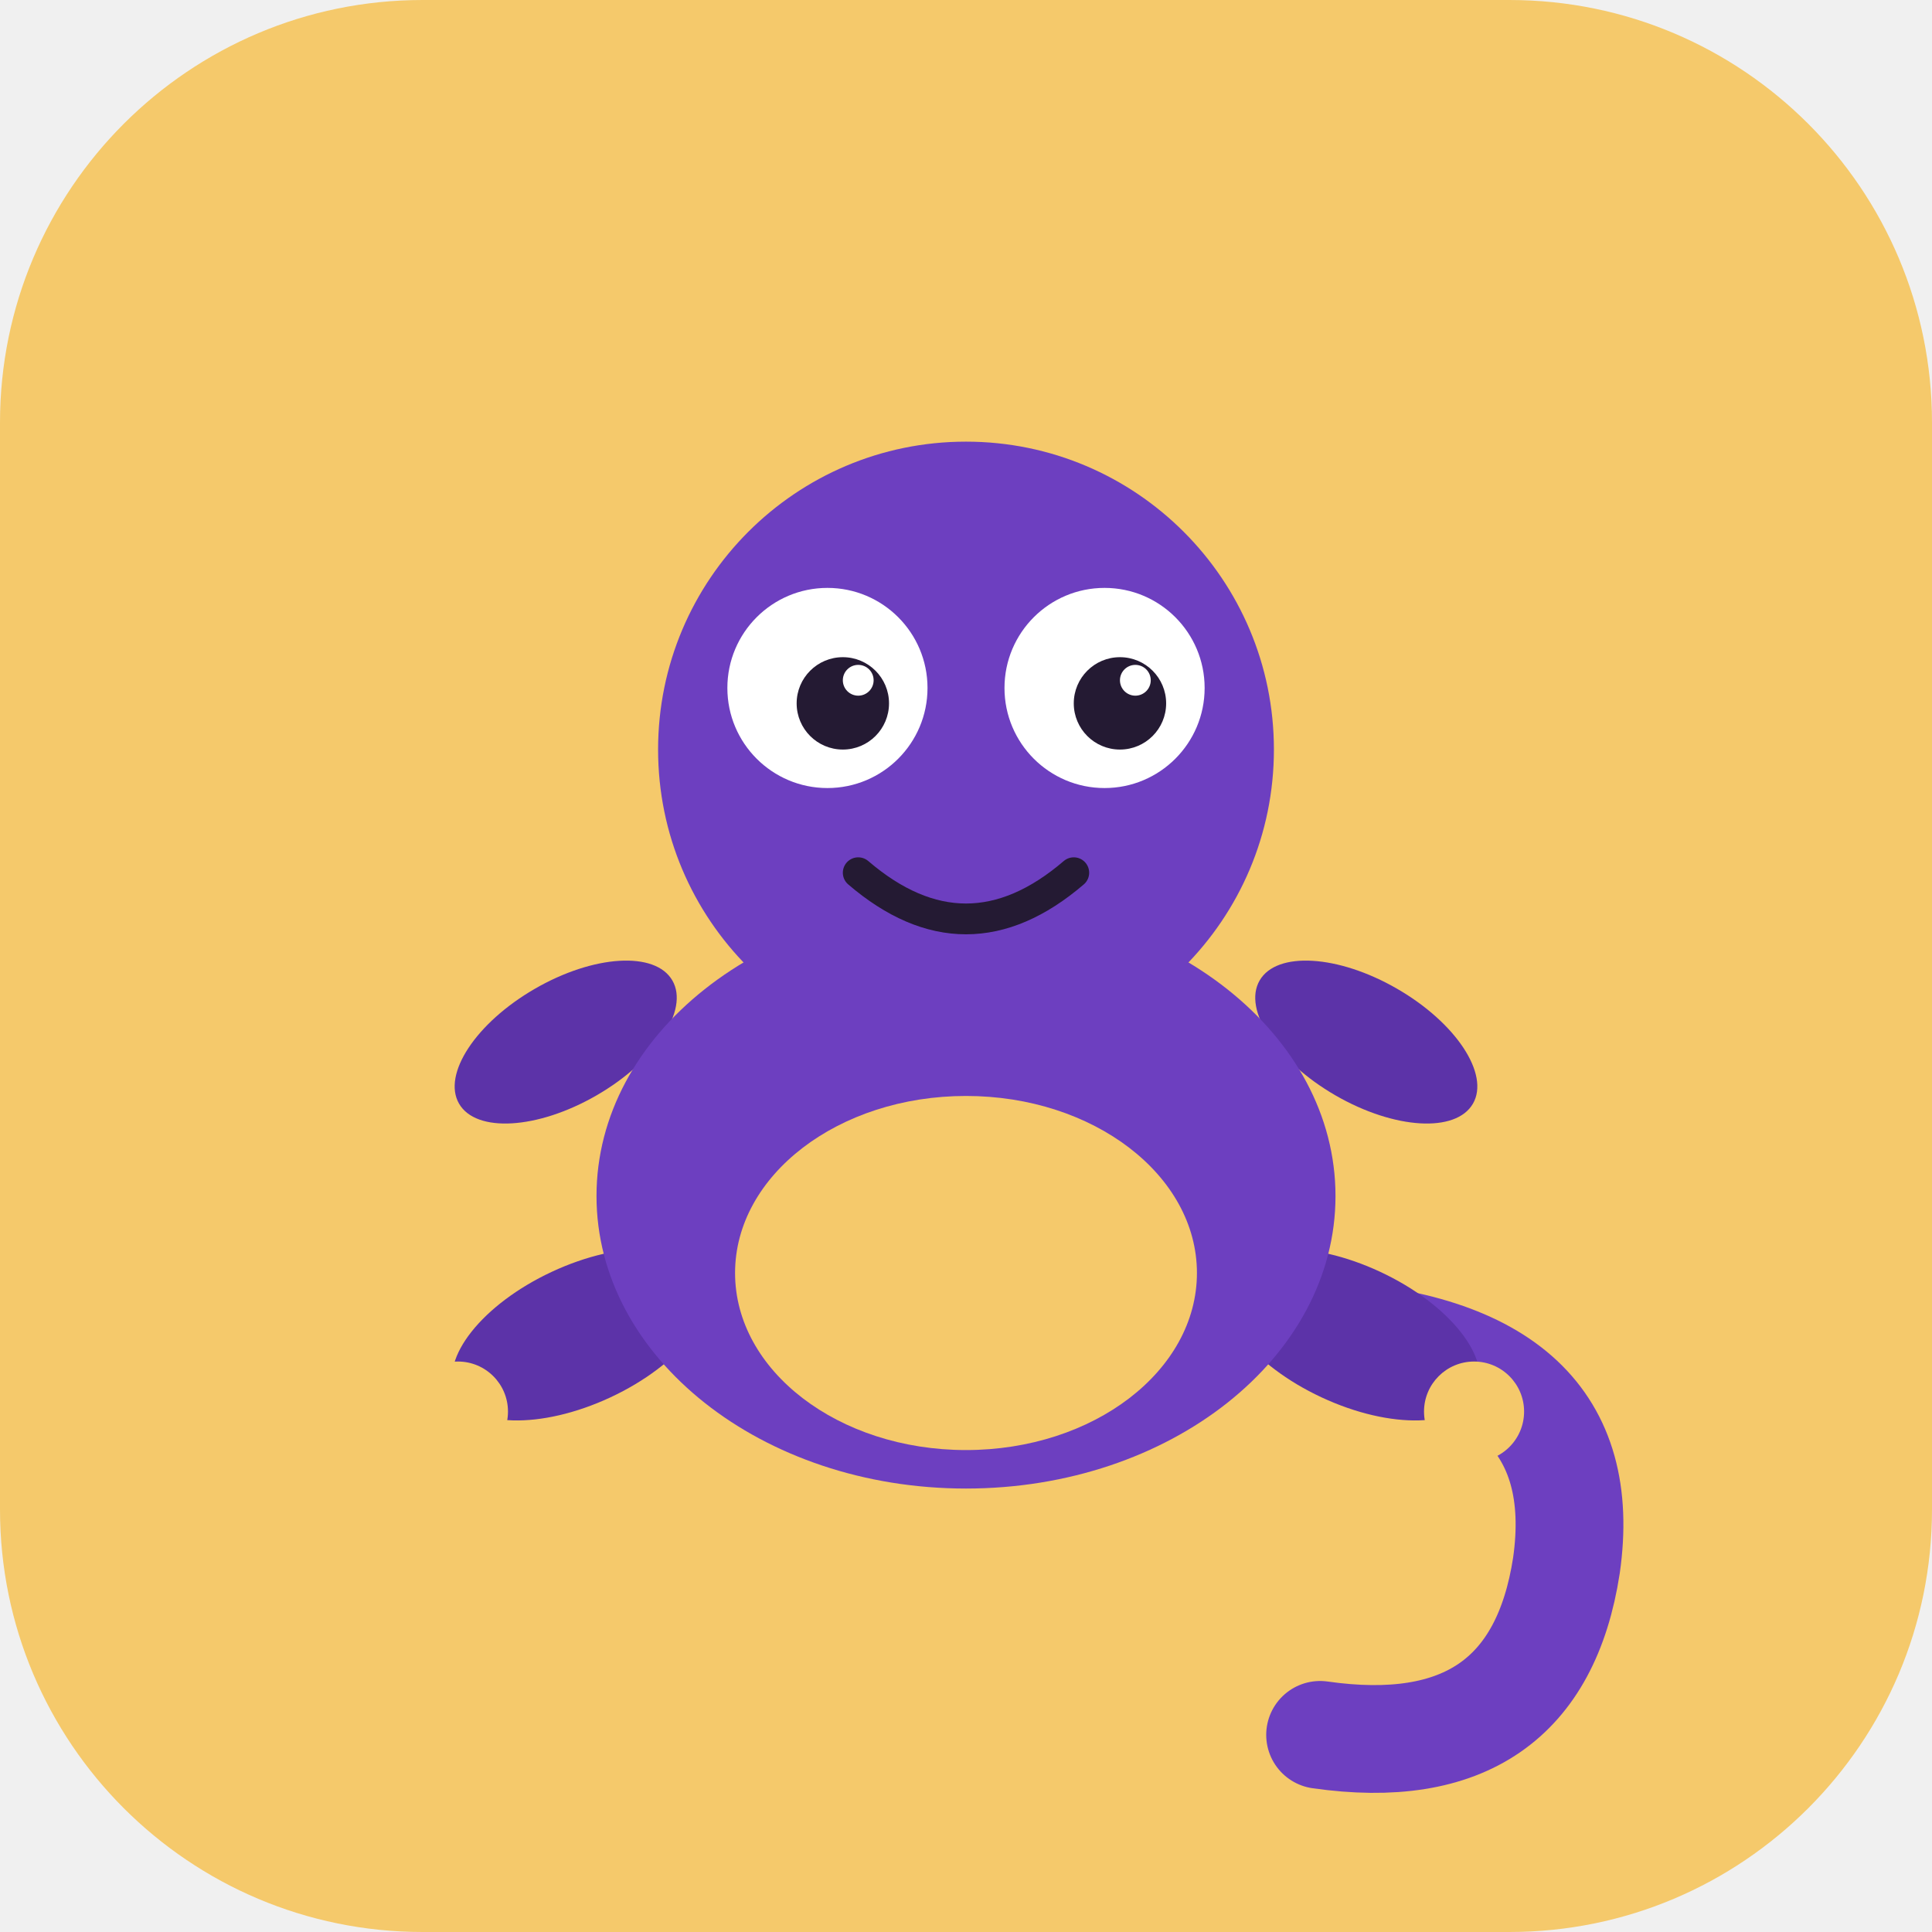
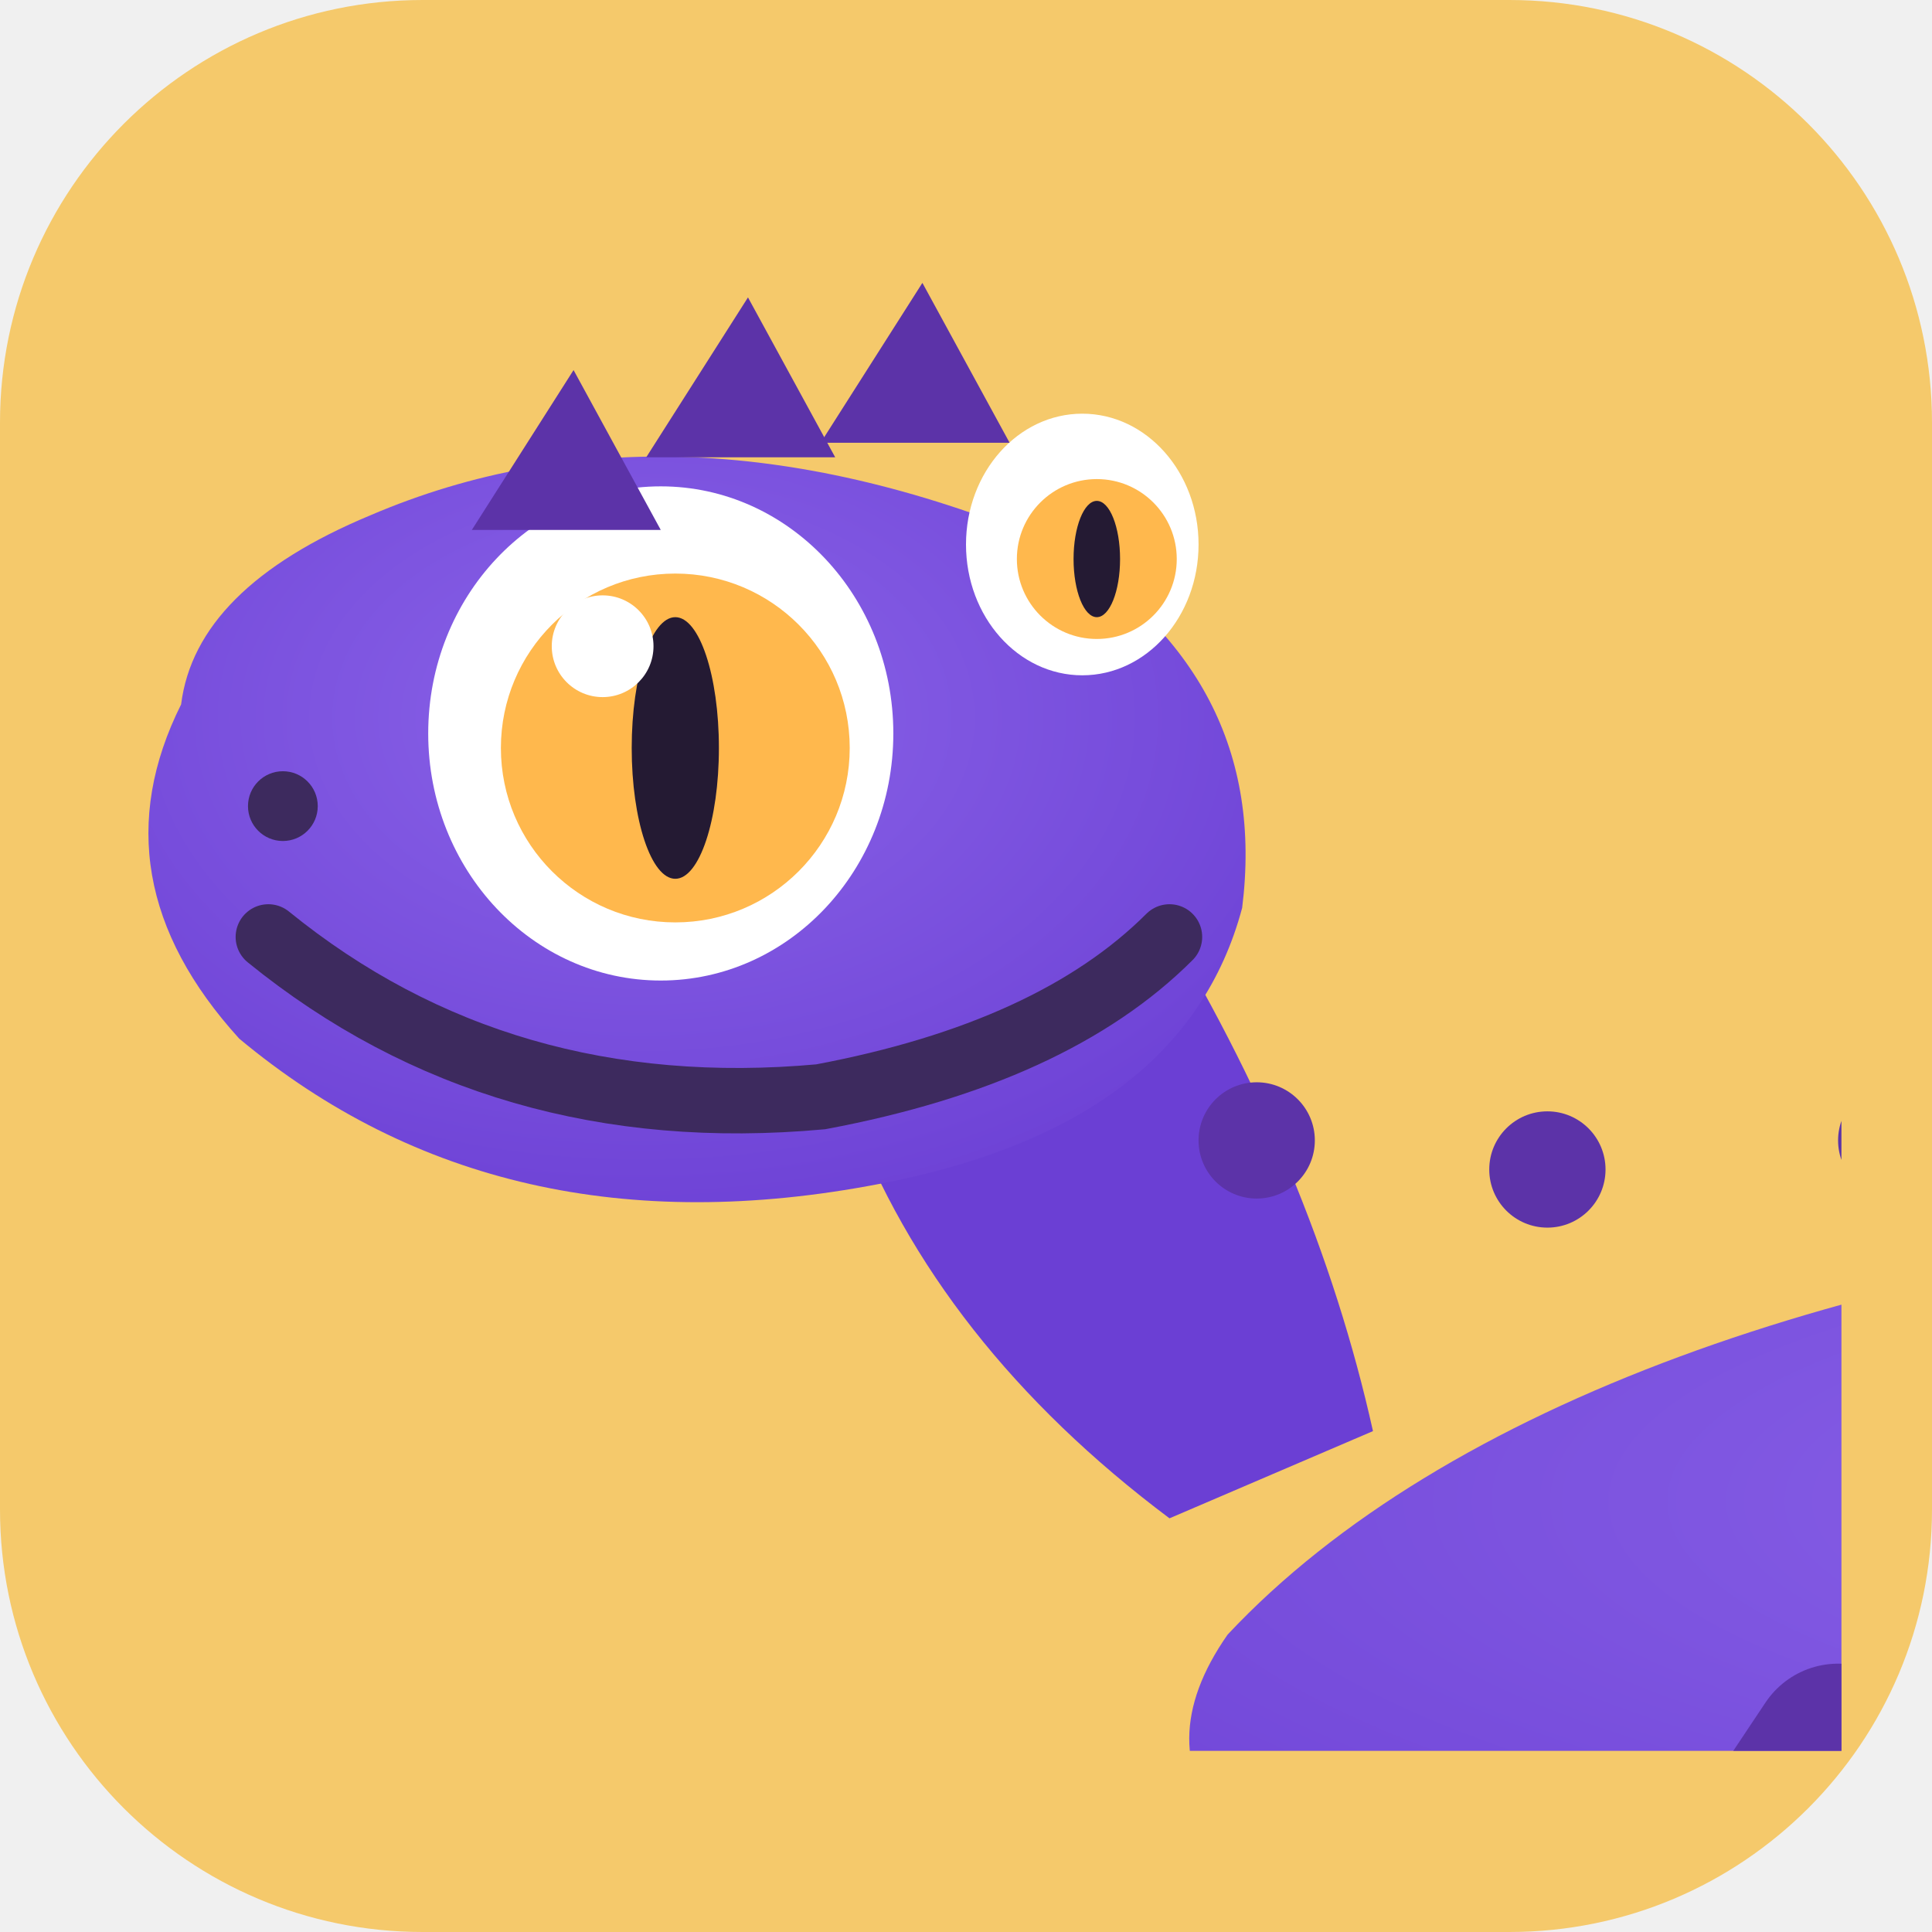
<svg xmlns="http://www.w3.org/2000/svg" viewBox="0 0 64 64">
  <rect width="64" height="64" rx="14" fill="#f5c96b" />
-   <g transform="translate(6.5,8) scale(0.255)">
-     <path d="M146 142 q36 2 32 30 q-4 26 -32 22" fill="none" stroke="#6d3fc0" stroke-width="14" stroke-linecap="round" />
-     <ellipse cx="50" cy="142" rx="18" ry="9" fill="#5c33a8" transform="rotate(-25 50 142)" />
-     <ellipse cx="150" cy="142" rx="18" ry="9" fill="#5c33a8" transform="rotate(25 150 142)" />
-     <ellipse cx="48" cy="104" rx="16" ry="8" fill="#5c33a8" transform="rotate(-30 48 104)" />
-     <ellipse cx="152" cy="104" rx="16" ry="8" fill="#5c33a8" transform="rotate(30 152 104)" />
-     <circle cx="32" cy="98" r="6.5" fill="#f5c96b" />
-     <circle cx="168" cy="98" r="6.5" fill="#f5c96b" />
-     <circle cx="34" cy="152" r="6.5" fill="#f5c96b" />
-     <circle cx="166" cy="152" r="6.5" fill="#f5c96b" />
-     <ellipse cx="100" cy="124" rx="48" ry="38" fill="#6d3fc0" />
-     <ellipse cx="100" cy="134" rx="30" ry="23" fill="#f5c96b" />
-     <circle cx="100" cy="66" r="40" fill="#6d3fc0" />
-     <circle cx="82" cy="58" r="13" fill="#ffffff" />
-     <circle cx="118" cy="58" r="13" fill="#ffffff" />
-     <circle cx="84" cy="60" r="6" fill="#241a33" />
-     <circle cx="120" cy="60" r="6" fill="#241a33" />
-     <circle cx="86" cy="57" r="2" fill="#ffffff" />
-     <circle cx="122" cy="57" r="2" fill="#ffffff" />
-     <path d="M86 82 q14 12 28 0" fill="none" stroke="#241a33" stroke-width="4" stroke-linecap="round" />
-   </g>
+   <svg x="3" y="6" width="58" height="52" viewBox="72 172 120 108">
+     <defs>
+       <radialGradient id="bodyG" cx="45%" cy="35%" r="75%">
+         <stop offset="0%" stop-color="#8a63e8" />
+         <stop offset="100%" stop-color="#6b3fd4" />
+       </radialGradient>
+     </defs>
+     <ellipse cx="245" cy="384" rx="165" ry="12" fill="#241a33" opacity="0.08" />
+     <path d="M332 264 C 390 246, 442 258, 447 298" fill="none" stroke="#6b3fd4" stroke-width="22" stroke-linecap="round" />
+     <path d="M447 298 C 452 330, 428 348, 406 338" fill="none" stroke="#6b3fd4" stroke-width="15" stroke-linecap="round" />
+     <path d="M406 338 C 392 331, 391 314, 402 309" fill="none" stroke="#6b3fd4" stroke-width="9" stroke-linecap="round" />
+     <circle cx="404" cy="307" r="4.5" fill="#6b3fd4" />
+     <g fill="#ffb84d" opacity="0.9">
+       <circle cx="368" cy="256" r="6" />
+       <circle cx="410" cy="262" r="5.5" />
+       <circle cx="440" cy="282" r="5" />
+       <circle cx="446" cy="314" r="4" />
+       <circle cx="424" cy="340" r="3.5" />
+     </g>
+     <g stroke="#4a2890" fill="none" stroke-linecap="round">
+       <path d="M206 274 L190 306" stroke-width="10" />
+       <path d="M190 306 L196 336" stroke-width="7" />
+       <path d="M196 338 L184 352 M196 338 L196 355 M196 338 L208 353" stroke-width="4.5" />
+       <path d="M290 276 L308 306" stroke-width="11" />
+       <path d="M308 306 L298 336" stroke-width="7" />
+       <path d="M298 338 L284 351 M298 338 L296 356 M298 338 L310 353" stroke-width="4.5" />
+     </g>
+     <g fill="#ffb84d">
+       <circle cx="184" cy="353" r="4.5" />
+       <circle cx="196" cy="356" r="4.5" />
+       <circle cx="208" cy="354" r="4.5" />
+       <circle cx="284" cy="352" r="4.5" />
+       <circle cx="296" cy="357" r="4.5" />
+       <circle cx="310" cy="354" r="4.5" />
+     </g>
+     <path d="M150 272            C 180 240, 262 234, 322 254            C 342 261, 347 270, 340 279            C 300 301, 218 306, 170 295            C 150 290, 143 282, 150 272 Z" fill="url(#bodyG)" />
+     <path d="M168 292 C 214 303, 282 301, 326 282            C 322 295, 282 307, 232 307            C 196 307, 170 301, 168 292 Z" fill="#f4eeff" />
+     <path d="M146 264 Q 130 252 124 236 L 145 222 Q 156 240 160 258 Z" fill="#6b3fd4" />
+     <g stroke="#5c33a8" fill="none" stroke-linecap="round">
+       <path d="M192 280 L168 316" stroke-width="12" />
+       <path d="M168 316 L172 350" stroke-width="8.5" />
+       <path d="M172 352 L152 368 M172 352 L163 375 M172 352 L177 378 M172 352 L190 372" stroke-width="5" />
+       <path d="M302 282 L330 316" stroke-width="13" />
+       <path d="M330 316 L316 350" stroke-width="9" />
+       <path d="M316 352 L296 368 M316 352 L309 376 M316 352 L324 377 M316 352 L338 370" stroke-width="5" />
+     </g>
+     <g fill="#ffb84d">
+       <circle cx="152" cy="369" r="6" />
+       <circle cx="163" cy="376" r="6" />
+       <circle cx="177" cy="379" r="6" />
+       <circle cx="190" cy="373" r="6" />
+       <circle cx="296" cy="369" r="6" />
+       <circle cx="309" cy="377" r="6" />
+       <circle cx="324" cy="378" r="6" />
+       <circle cx="338" cy="371" r="6" />
+     </g>
+     <path d="M78 208            Q 72 220 82 231            Q 100 246 126 241            Q 147 237 151 222            Q 153 206 138 197            Q 112 186 91 195            Q 79 200 78 208 Z" fill="url(#bodyG)" />
+     <ellipse cx="140" cy="197" rx="8" ry="9" fill="#ffffff" />
+     <circle cx="141" cy="198" r="5.5" fill="#ffb84d" />
+     <ellipse cx="141" cy="198" rx="1.6" ry="4" fill="#241a33" />
+     <ellipse cx="111" cy="210" rx="16" ry="17" fill="#ffffff" />
+     <circle cx="112" cy="211" r="12" fill="#ffb84d" />
+     <ellipse cx="112" cy="211" rx="3" ry="9" fill="#241a33" />
+     <circle cx="107" cy="204" r="3.5" fill="#ffffff" />
+     <path d="M84 224 Q 100 237 122 235 Q 138 232 146 224" fill="none" stroke="#3d2a5e" stroke-width="4.5" stroke-linecap="round" />
+     <circle cx="85" cy="215" r="2.4" fill="#3d2a5e" />
+     <g fill="#5c33a8">
+       <path d="M98 196 l7 -11 l6 11 z" />
+       <path d="M110 191 l7 -11 l6 11 z" />
+       <path d="M122 190 l7 -11 l6 11 z" />
+     </g>
+     <g fill="#5c33a8">
+       <circle cx="152" cy="238" r="4" />
+       <circle cx="172" cy="240" r="4" />
+       <circle cx="196" cy="238" r="4" />
+       <circle cx="222" cy="236" r="4" />
+       <circle cx="248" cy="235" r="4" />
+       <circle cx="274" cy="236" r="4" />
+       <circle cx="300" cy="240" r="4" />
+       <circle cx="322" cy="247" r="4" />
+     </g>
+     <g fill="#8a5fd0">
+       <circle cx="200" cy="258" r="6" />
+       <circle cx="242" cy="250" r="5" />
+       <circle cx="282" cy="258" r="6" />
+       <circle cx="220" cy="272" r="4" />
+       <circle cx="262" cy="272" r="4" />
+       <circle cx="312" cy="266" r="4.5" />
+     </g>
+   </svg>
</svg>
